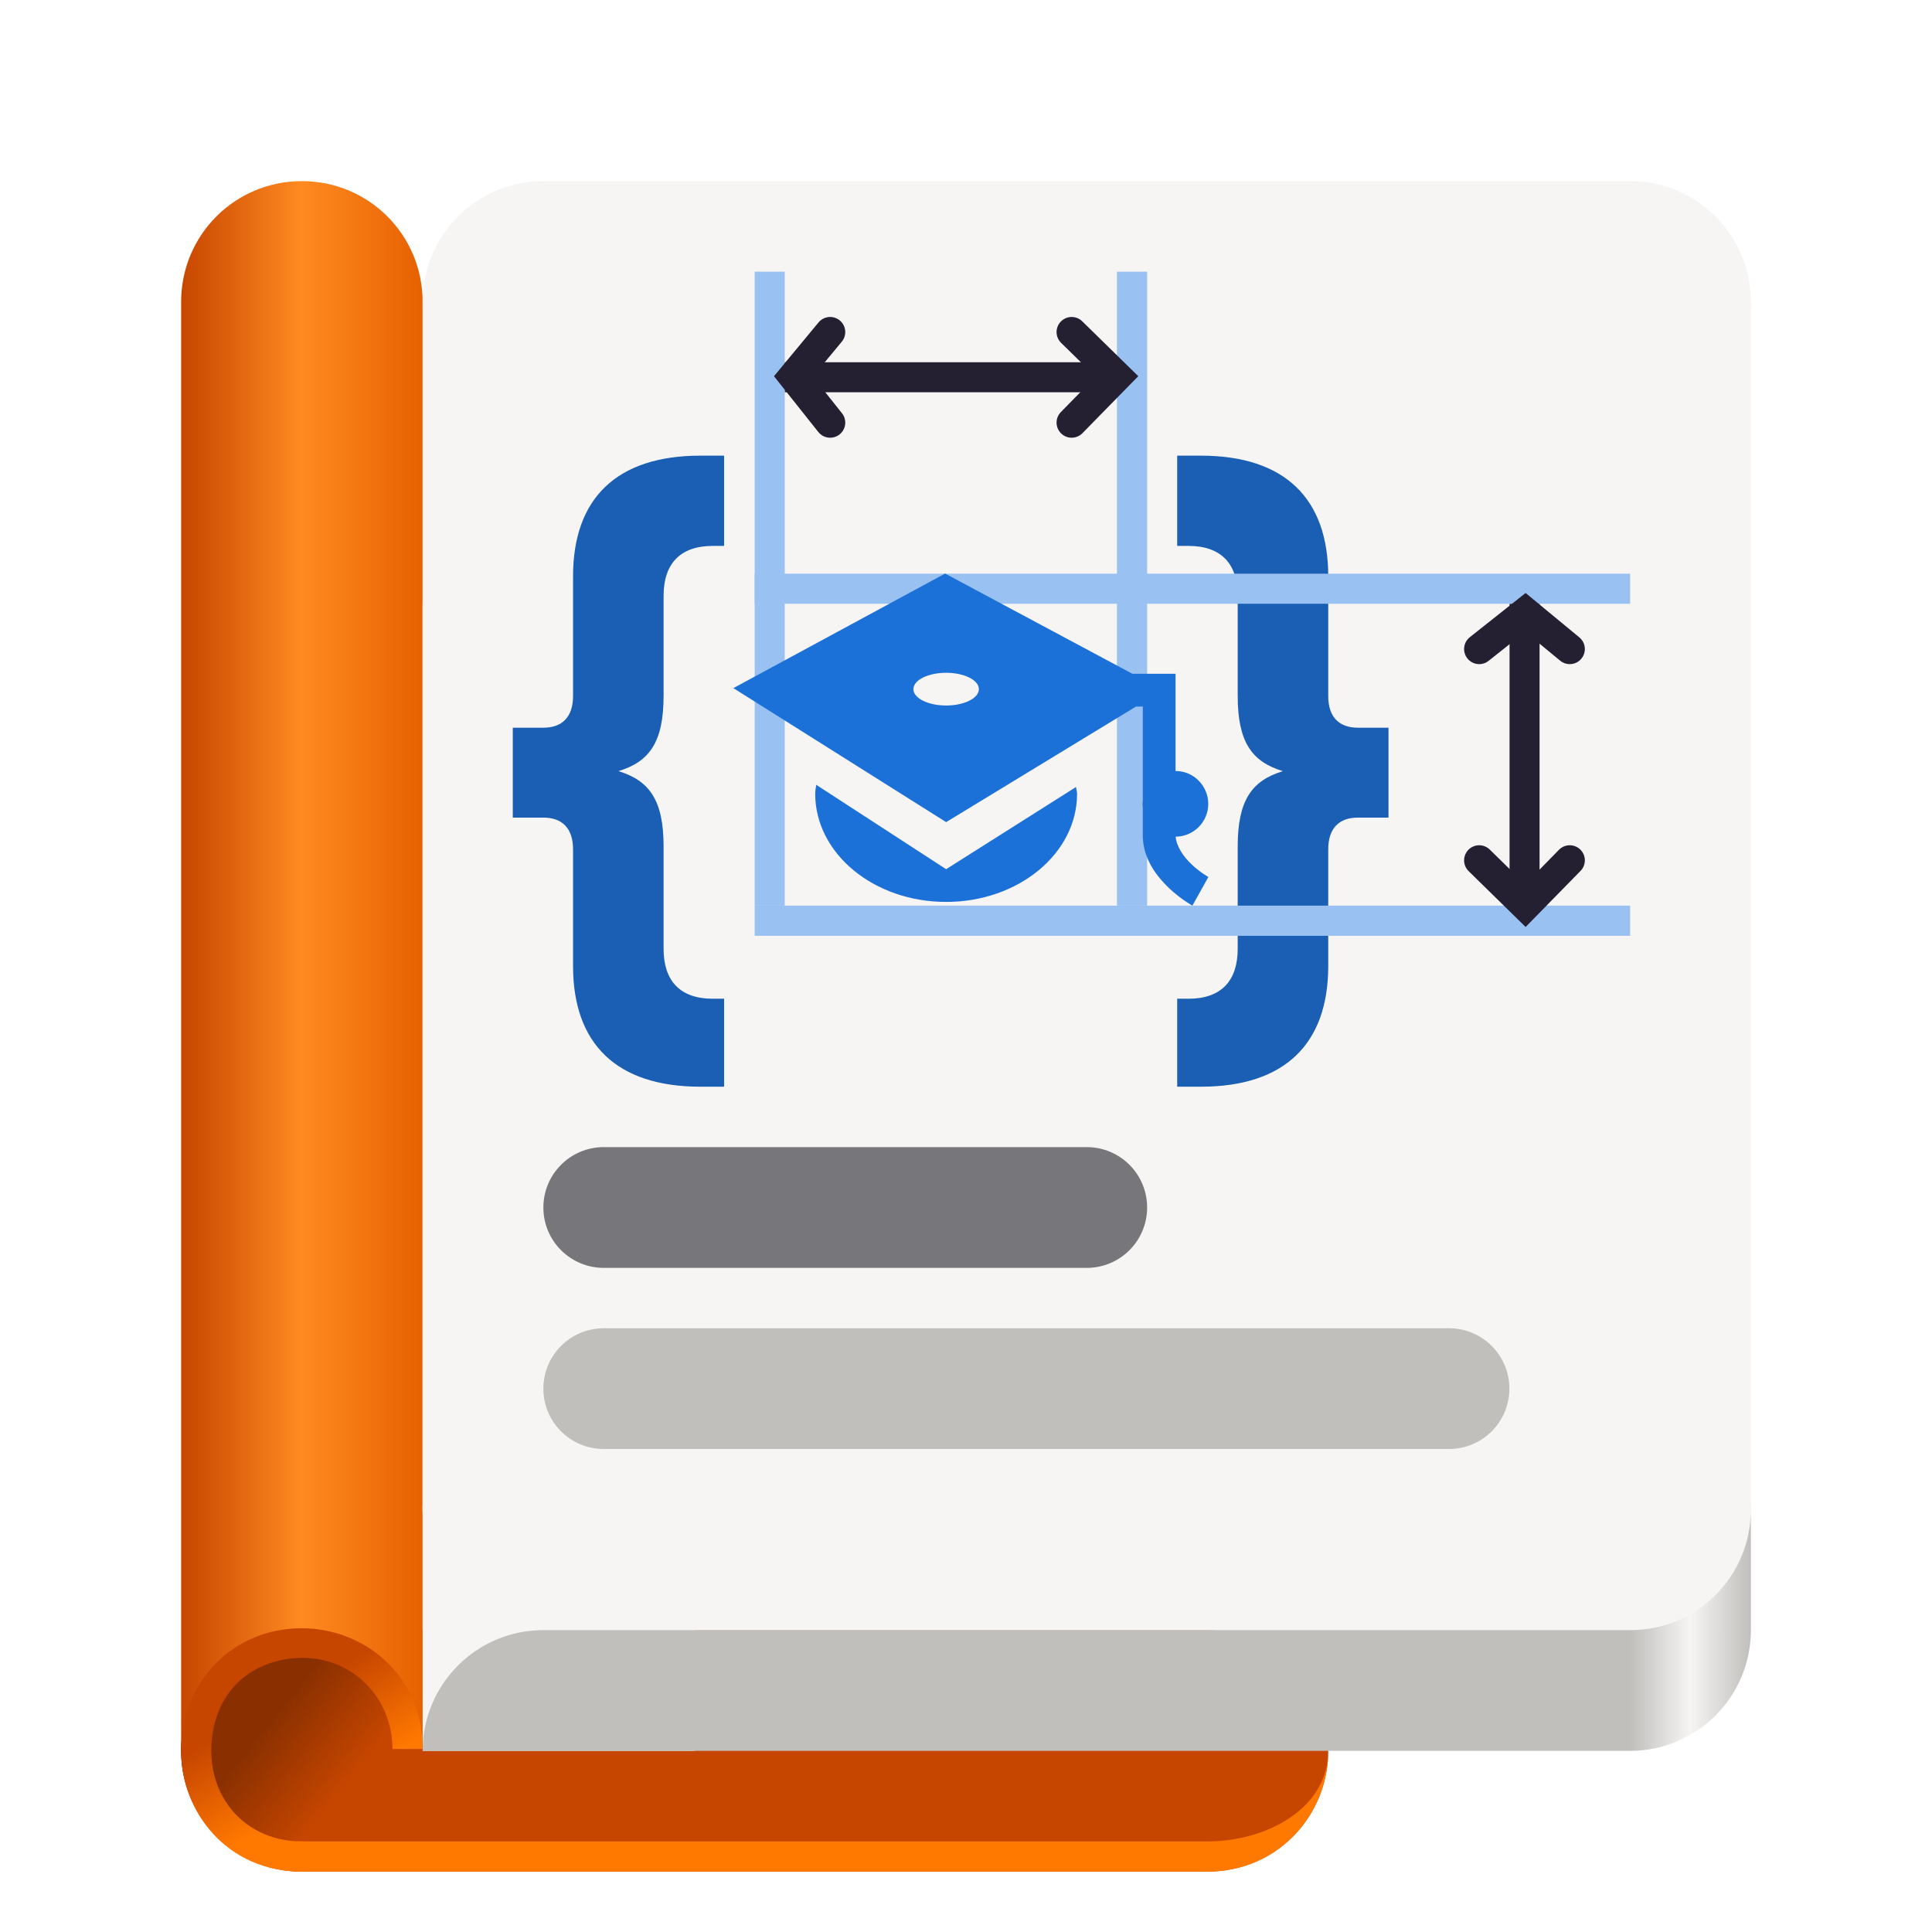
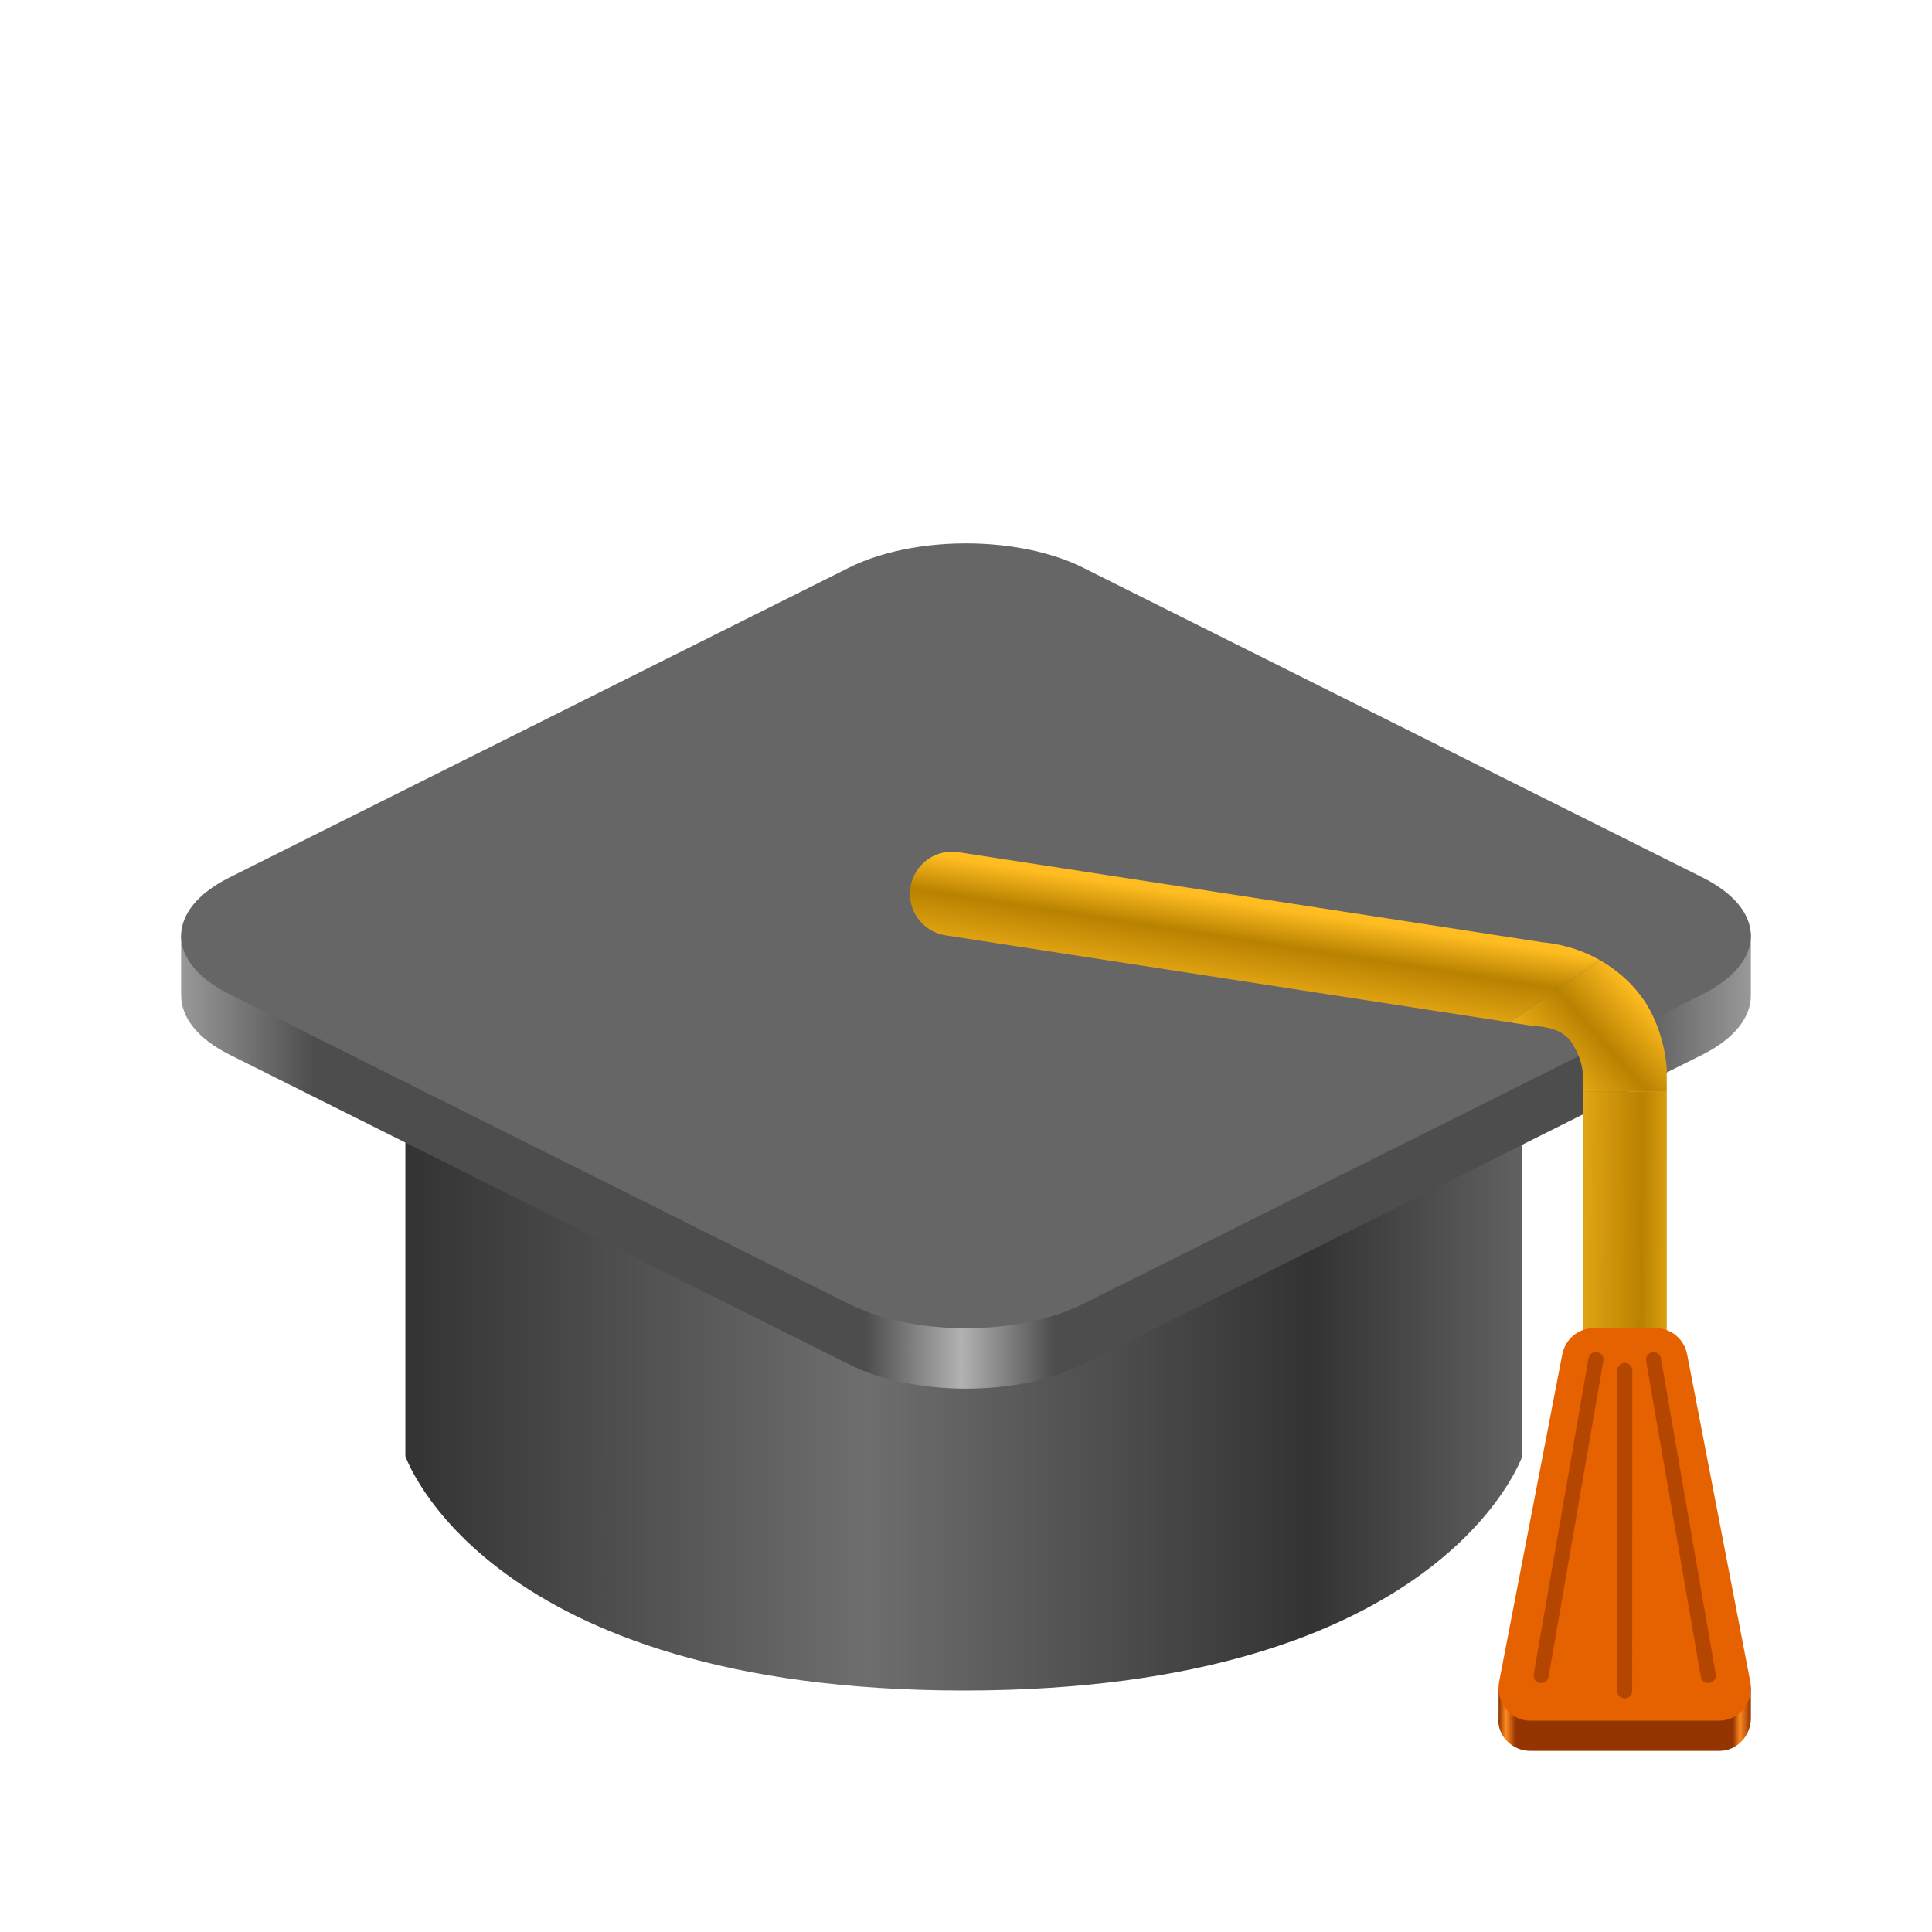
- <svg xmlns="http://www.w3.org/2000/svg" height="128px" viewBox="0 0 128 128" width="128px" version="1.1" id="svg45">
-   <defs id="defs45" />
+ <svg xmlns="http://www.w3.org/2000/svg" xmlns:xlink="http://www.w3.org/1999/xlink" height="128px" viewBox="0 0 128 128" width="128px" version="1.1" id="svg45" xml:space="preserve">
+   <defs id="defs45">
+     <linearGradient id="linearGradient55">
+       <stop style="stop-color:#ffbd21;stop-opacity:1;" offset="0.167" id="stop53" />
+       <stop style="stop-color:#b88100;stop-opacity:1;" offset="0.246" id="stop54" />
+       <stop style="stop-color:#ffbd21;stop-opacity:1;" offset="0.399" id="stop55" />
+     </linearGradient>
+     <linearGradient id="linearGradient51">
+       <stop style="stop-color:#ffbd21;stop-opacity:1;" offset="0.197" id="stop49" />
+       <stop style="stop-color:#b88100;stop-opacity:1;" offset="0.54" id="stop50" />
+       <stop style="stop-color:#ffbd21;stop-opacity:1;" offset="0.808" id="stop51" />
+     </linearGradient>
+     <linearGradient id="linearGradient45">
+       <stop style="stop-color:#ffbd21;stop-opacity:1;" offset="0.197" id="stop45" />
+       <stop style="stop-color:#b88100;stop-opacity:1;" offset="0.251" id="stop47" />
+       <stop style="stop-color:#ffbd21;stop-opacity:1;" offset="0.36" id="stop46" />
+     </linearGradient>
+     <linearGradient id="linearGradient32">
+       <stop style="stop-color:#943400;stop-opacity:1;" offset="0" id="stop32" />
+       <stop style="stop-color:#ff8a21;stop-opacity:1;" offset="0.029" id="stop34" />
+       <stop style="stop-color:#943400;stop-opacity:1;" offset="0.068" id="stop35" />
+       <stop style="stop-color:#943400;stop-opacity:1;" offset="0.929" id="stop36" />
+       <stop style="stop-color:#ff8a21;stop-opacity:1;" offset="0.957" id="stop37" />
+       <stop style="stop-color:#943500;stop-opacity:1;" offset="1" id="stop33" />
+     </linearGradient>
+     <linearGradient id="linearGradient18">
+       <stop style="stop-color:#333333;stop-opacity:1;" offset="0" id="stop19" />
+       <stop style="stop-color:#6e6e6e;stop-opacity:1;" offset="0.413" id="stop21" />
+       <stop style="stop-color:#333333;stop-opacity:1;" offset="0.81" id="stop22" />
+       <stop style="stop-color:#616161;stop-opacity:1;" offset="1" id="stop20" />
+     </linearGradient>
+     <linearGradient id="linearGradient3">
+       <stop style="stop-color:#999999;stop-opacity:1;" offset="0" id="stop12" />
+       <stop style="stop-color:#4d4d4d;stop-opacity:1;" offset="0.085" id="stop14" />
+       <stop style="stop-color:#4d4d4d;stop-opacity:1;" offset="0.436" id="stop15" />
+       <stop style="stop-color:#b2b2b2;stop-opacity:1;" offset="0.497" id="stop16" />
+       <stop style="stop-color:#4d4d4d;stop-opacity:1;" offset="0.556" id="stop17" />
+       <stop style="stop-color:#4d4d4d;stop-opacity:1;" offset="0.912" id="stop18" />
+       <stop style="stop-color:#999999;stop-opacity:1;" offset="1" id="stop13" />
+     </linearGradient>
+     <linearGradient xlink:href="#linearGradient3" id="linearGradient13" x1="-127.569" y1="62.817" x2="-23.569" y2="62.817" gradientUnits="userSpaceOnUse" gradientTransform="translate(139.5686,3.18345)" />
+     <linearGradient xlink:href="#linearGradient18" id="linearGradient20" x1="-112.711" y1="85.145" x2="-38.426" y2="85.145" gradientUnits="userSpaceOnUse" gradientTransform="matrix(0.9961539,0,0,0.9954797,139.1351,5.239593)" />
+     <linearGradient xlink:href="#linearGradient32" id="linearGradient33" x1="-40.286" y1="101.817" x2="-23.569" y2="101.817" gradientUnits="userSpaceOnUse" gradientTransform="matrix(0.9999549,0,0,1,139.5667,1.18345)" />
+     <linearGradient xlink:href="#linearGradient45" id="linearGradient47" x1="-53.836" y1="50.14" x2="-60.752" y2="94.802" gradientUnits="userSpaceOnUse" gradientTransform="translate(139.5686,1.18345)" />
+     <linearGradient xlink:href="#linearGradient51" id="linearGradient52" x1="-40.086" y1="72.191" x2="-29.14" y2="62.414" gradientUnits="userSpaceOnUse" gradientTransform="translate(139.5686,1.18345)" />
+     <linearGradient xlink:href="#linearGradient55" id="linearGradient53" gradientUnits="userSpaceOnUse" x1="-20.072" y1="73.386" x2="-63.492" y2="73.147" gradientTransform="translate(139.5686,1.18345)" />
+   </defs>
  <filter id="a" height="1" width="1" x="0" y="0">
    <feColorMatrix color-interpolation-filters="sRGB" values="0 0 0 0 1 0 0 0 0 1 0 0 0 0 1 0 0 0 1 0" id="feColorMatrix1" />
  </filter>
  <linearGradient id="b" gradientUnits="userSpaceOnUse" x1="12" x2="28" y1="72" y2="72">
    <stop offset="0" stop-color="#c64600" id="stop1" />
    <stop offset="0.5" stop-color="#ff8a21" id="stop2" />
    <stop offset="1" stop-color="#e66100" id="stop3" />
  </linearGradient>
  <linearGradient id="c" gradientUnits="userSpaceOnUse" x1="108" x2="116" y1="106" y2="106">
    <stop offset="0" stop-color="#c0bfbc" id="stop4" />
    <stop offset="0.5" stop-color="#f6f5f4" id="stop5" />
    <stop offset="1" stop-color="#c0bfbc" id="stop6" />
  </linearGradient>
  <linearGradient id="d" gradientTransform="matrix(-0 -1 1 -0 300.0002 100)" gradientUnits="userSpaceOnUse" x1="-20.007" x2="-13.147" y1="-272.836" y2="-281.373">
    <stop offset="0" stop-color="#c64600" id="stop7" />
    <stop offset="0.4" stop-color="#c64600" id="stop8" />
    <stop offset="1" stop-color="#8a3000" id="stop9" />
  </linearGradient>
  <linearGradient id="e" gradientTransform="matrix(0.940909 0 0 0.94091 1.22389 -151.281)" gradientUnits="userSpaceOnUse" x1="18.367" x2="21.996" y1="280.539" y2="286.825">
    <stop offset="0" stop-color="#c64600" id="stop10" />
    <stop offset="1" stop-color="#ff7800" id="stop11" />
  </linearGradient>
  <mask id="f">
    <g filter="url(#a)" id="g11">
      <rect fill-opacity="0.303" height="153.6" width="153.6" x="-12.8" y="-12.8" id="rect11" />
    </g>
  </mask>
  <clipPath id="g">
    <rect height="152" width="192" id="rect12" />
  </clipPath>
  <mask id="h">
    <g filter="url(#a)" id="g13">
      <rect fill-opacity="0.303" height="153.6" width="153.6" x="-12.8" y="-12.8" id="rect13" />
    </g>
  </mask>
  <clipPath id="i">
    <rect height="152" width="192" id="rect14" />
  </clipPath>
-   <path d="m 20 108 h 60 c 4.418 0 8 3.582 8 8 s -3.582 8 -8 8 h -60 c -4.418 0 -8 -3.582 -8 -8 s 3.582 -8 8 -8 z m 0 0" fill="#c64600" id="path14" />
-   <path d="m 20 12 c 4.434 0 8 3.566 8 8 v 96 h -16 v -96 c 0 -4.434 3.566 -8 8 -8 z m 0 0" fill="url(#b)" id="path15" />
-   <g fill="#f6f5f4" id="g18">
-     <path d="m 28 40 h 18 v 76 h -18 z m 0 0" id="path16" />
-     <path d="m 36 92 h 72 c 4.418 0 8 3.582 8 8 s -3.582 8 -8 8 h -72 c -4.418 0 -8 -3.582 -8 -8 s 3.582 -8 8 -8 z m 0 0" id="path17" />
-     <path d="m 28 20 h 88 v 80 h -88 z m 0 0" id="path18" />
-   </g>
-   <path d="m 47.973 30.188 v 5.98 h -0.746 c -2.191 0 -3.262 1.207 -3.262 3.305 v 6.617 c 0 3.082 -0.938 4.375 -2.992 5 c 2.055 0.629 2.992 1.922 2.992 5.004 v 6.77 c 0 2.098 1.07 3.305 3.262 3.305 h 0.746 v 5.828 h -1.566 c -5.582 0 -8.441 -2.859 -8.441 -7.996 v -7.73 c 0 -1.43 -0.758 -2.105 -1.965 -2.102 h -2.027 v -5.957 h 2.027 c 1.207 0 1.965 -0.672 1.965 -2.098 v -7.93 c 0 -5.137 2.859 -7.996 8.441 -7.996 z m 0 0" fill="#1a5fb4" id="path19" />
-   <path d="m 77.992 30.188 v 5.98 h 0.746 c 2.191 0 3.262 1.207 3.262 3.305 v 6.617 c 0 3.082 0.938 4.375 2.992 5 c -2.055 0.629 -2.992 1.922 -2.992 5.004 v 6.77 c 0 2.098 -1.07 3.305 -3.262 3.305 h -0.746 v 5.828 h 1.566 c 5.582 0 8.441 -2.859 8.441 -7.996 v -7.73 c 0 -1.43 0.758 -2.105 1.965 -2.102 h 2.027 v -5.957 h -2.027 c -1.207 0 -1.965 -0.668 -1.965 -2.098 v -7.93 c 0 -5.137 -2.859 -7.996 -8.441 -7.996 z m 0 0" fill="#1a5fb4" id="path20" />
-   <path d="m 36 12 h 72 c 4.418 0 8 3.582 8 8 s -3.582 8 -8 8 h -72 c -4.418 0 -8 -3.582 -8 -8 s 3.582 -8 8 -8 z m 0 0" fill="#f6f5f4" id="path21" />
-   <path d="m 36 92 h 72 c 4.418 0 8 3.582 8 8 s -3.582 8 -8 8 h -72 c -4.418 0 -8 -3.582 -8 -8 s 3.582 -8 8 -8 z m 0 0" fill="#f6f5f4" id="path22" />
-   <path d="m 116 100 c 0 4.434 -3.566 8 -8 8 h -72 c -4.418 0 -8 3.582 -8 8 h 80 c 4.418 0 8 -3.582 8 -8 z m 0 0" fill="url(#c)" id="path23" />
-   <path d="m 20 108 c 4.418 0 8 3.582 8 8 s -3.582 8 -8 8 s -8 -3.582 -8 -8 s 3.582 -8 8 -8 z m 0 0" fill="url(#d)" id="path24" />
-   <path d="m 20 107.875 c -4.531 0 -8 3.488 -8 8.125 c 0 4 3 8 8 8 v -2 c -3.523 0 -6 -2.617 -6 -6 c 0 -3.652 2.414 -6.094 6.012 -6.168 c 3.383 0 5.988 2.66 5.988 6.043 h 2 c 0 -5 -3.984 -8 -8 -8 z m 0 0" fill="url(#e)" id="path25" />
-   <path d="m 19.684 122 h 60.316 c 3.895 0 8 -2.18 8 -6 c 0 4.188 -3.258 8 -8 8 h -60.316 z m 0 0" fill="#ff7800" id="path26" />
-   <path d="m 74 18 v 42 h 2 v -42 z m 0 0" fill="#99c1f1" id="path27" />
-   <path d="m 51.992 18 v 42 h -1.992 v -42 z m 0 0" fill="#99c1f1" id="path28" />
-   <path d="m 55 22 l -2.434 2.938 l 2.434 3.062" fill="none" stroke="#241f31" stroke-linecap="round" stroke-width="2" id="path29" />
-   <path d="m 52 24 v 1.988 h 22 v -1.988 z m 0 0" fill="#241f31" id="path30" />
-   <path d="m 71 22 l 3 2.938 l -3 3.062" fill="none" stroke="#241f31" stroke-linecap="round" stroke-width="2" id="path31" />
-   <path d="m 108 60 h -58 v 2 h 58 z m 0 0" fill="#99c1f1" id="path35" />
-   <path d="m 108 40 h -58 v -1.992 h 58 z m 0 0" fill="#99c1f1" id="path36" />
-   <path d="m 104 43 l -2.938 -2.426 l -3.062 2.426" fill="none" stroke="#241f31" stroke-linecap="round" stroke-width="2" id="path37" />
-   <path d="m 102 40.008 h -1.988 v 19.992 h 1.988 z m 0 0" fill="#241f31" id="path38" />
-   <path d="m 104 57 l -2.938 3 l -3.062 -3" fill="none" stroke="#241f31" stroke-linecap="round" stroke-width="2" id="path39" />
-   <path d="m 40 76 h 32 c 2.211 0 4 1.789 4 4 s -1.789 4 -4 4 h -32 c -2.211 0 -4 -1.789 -4 -4 s 1.789 -4 4 -4 z m 0 0" fill="#77767b" id="path40" />
-   <path d="m 40 88 h 56 c 2.211 0 4 1.789 4 4 s -1.789 4 -4 4 h -56 c -2.211 0 -4 -1.789 -4 -4 s 1.789 -4 4 -4 z m 0 0" fill="#c0bfbc" id="path41" />
  <g mask="url(#f)" id="g43">
    <g clip-path="url(#g)" transform="matrix(1 0 0 1 -8 -16)" id="g42">
      <path d="m 168.469 26 c -0.055 0.004 -0.109 0.012 -0.164 0.031 c -0.012 0.008 -0.027 0.016 -0.043 0.02 c -0.051 0.023 -0.098 0.055 -0.137 0.094 l -0.004 0.004 h -0.004 c -0.035 0.039 -0.066 0.086 -0.09 0.141 c -0.008 0.012 -0.016 0.027 -0.02 0.047 c -0.02 0.051 -0.031 0.105 -0.035 0.16 v 0.004 v 0.004 c 0.004 0.055 0.016 0.113 0.035 0.164 c 0.008 0.016 0.012 0.031 0.02 0.047 c 0.023 0.047 0.051 0.094 0.09 0.137 l 0.004 0.004 l 2.062 2.031 c 0.199 0.195 0.48 0.172 0.676 -0.027 c 0.195 -0.195 0.141 -0.59 0.141 -0.859 v -1 h 5 v 1 c 0 0.219 -0.051 0.688 0.145 0.883 c 0.195 0.195 0.512 0.199 0.707 0.004 l 2.062 -2.031 c 0.195 -0.195 0.199 -0.512 0.004 -0.707 c -0.098 -0.098 -0.234 -0.152 -0.375 -0.145 c -0.016 -0.004 -0.027 -0.004 -0.043 -0.004 z m 0 0" id="path42" />
    </g>
  </g>
  <g mask="url(#h)" id="g45">
    <g clip-path="url(#i)" transform="matrix(1 0 0 1 -8 -16)" id="g44">
      <path d="m 181 24.527 c 0.004 0.055 0.016 0.109 0.035 0.164 c 0.004 0.012 0.012 0.027 0.02 0.043 c 0.023 0.051 0.055 0.094 0.09 0.137 l 0.004 0.004 v 0.004 c 0.043 0.039 0.09 0.07 0.141 0.09 c 0.012 0.008 0.031 0.016 0.047 0.02 c 0.051 0.023 0.105 0.035 0.16 0.035 h 0.004 c 0.059 0 0.113 -0.012 0.168 -0.031 c 0.016 -0.008 0.031 -0.016 0.043 -0.02 c 0.051 -0.023 0.094 -0.055 0.137 -0.09 l 0.008 -0.004 v -0.004 l 2.031 -2.062 c 0.195 -0.195 0.172 -0.477 -0.027 -0.672 c -0.195 -0.195 -0.59 -0.141 -0.859 -0.141 h -1 v -3 h 1 c 0.219 0 0.688 0.051 0.883 -0.145 c 0.195 -0.195 0.199 -0.512 0.004 -0.707 l -2.031 -2.062 c -0.195 -0.195 -0.512 -0.199 -0.707 -0.004 c -0.098 0.098 -0.152 0.234 -0.145 0.375 c -0.004 0.016 -0.004 0.027 -0.004 0.043 v 8.027 h -0.004 z m 0 0" id="path43" />
    </g>
  </g>
-   <path d="m 62.616,38 -14.028,7.59 14.096,8.878 12.58,-7.658 h 0.449 v 6.226 c -0.009,0.068 -0.017,0.144 -0.017,0.22 0,0.076 0.009,0.152 0.017,0.229 v 1.982 c 0.059,1.508 0.957,2.626 1.737,3.372 C 78.229,59.576 79,60 79,60 l 1.059,-1.898 c 0,0 -0.551,-0.305 -1.118,-0.839 -0.551,-0.525 -1,-1.194 -1.05,-1.83 1.194,-0.008 2.16,-0.983 2.16,-2.177 -0.009,-1.203 -0.974,-2.177 -2.169,-2.177 v -6.438 h -2.855 z m 0.068,6.574 c 1.194,0 2.169,0.483 2.169,1.084 0,0.601 -0.974,1.084 -2.169,1.084 -1.194,0 -2.169,-0.483 -2.169,-1.084 0,-0.601 0.974,-1.084 2.169,-1.084 z m -8.607,7.421 c -0.025,0.195 -0.068,0.39 -0.068,0.593 0,3.956 3.88,7.167 8.675,7.167 4.795,0 8.675,-3.211 8.675,-7.167 0,-0.152 -0.059,-0.296 -0.068,-0.449 l -8.607,5.447 z m 0,0" fill="#222222" id="path1" style="fill:#1c71d8;fill-opacity:1;stroke-width:2.169" />
+   <path style="fill:url(#linearGradient20);stroke-width:1.849" d="m 100.857,68 h -74 v 28.471 c 0,0 5.286,15.529 37,15.529 31.714,0 37,-15.529 37,-15.529 z" id="path2" />
+   <path style="fill:url(#linearGradient13);stroke-width:1.857" d="m 65.223,40.035 c 2.461,0.138 4.756,0.689 6.509,1.564 L 112.802,62.137 c 1.801,0.902 3.198,-1.366 3.198,-0.159 l -2.1e-4,3.983 c -7e-5,1.412 -1.045,2.828 -3.198,3.906 L 71.732,90.4 c -4.272,2.134 -11.192,2.134 -15.464,0 L 15.198,69.867 c -2.161,-1.082 -3.198,-2.504 -3.198,-3.922 l -5.7e-4,-3.936 c -1.6e-4,-1.08 1.659,0.899 3.198,0.128 L 56.268,41.599 c 2.354,-1.175 5.65,-1.75 8.955,-1.564 z" id="path3" />
+   <path style="fill:#666666;stroke-width:1.857" d="m 65.223,36.035 a 10.94,5.47 0 0 1 6.509,1.564 L 112.802,58.137 a 10.94,5.47 0 0 1 0,7.73 L 71.732,86.4 a 10.94,5.47 0 0 1 -15.464,0 L 15.198,65.867 a 10.94,5.47 0 0 1 0,-7.73 L 56.268,37.599 a 10.94,5.47 0 0 1 8.955,-1.564 z" id="path4" />
+   <path id="path6" style="fill:url(#linearGradient53);stroke:none;stroke-linecap:round;stroke-linejoin:round" d="m 110.428,72.34 h -5.57 v 20.861 a 2.786,2.786 0 0 0 2.785,2.785 2.786,2.786 0 0 0 2.785,-2.785 z" />
+   <path id="path48" style="fill:url(#linearGradient47);stroke-linecap:round;stroke-linejoin:round" d="m 105.973,63.598 c -1.069,-0.603 -2.341,-1.04 -3.807,-1.172 L 63.496,56.461 a 2.786,2.786 0 0 0 -3.178,2.328 2.786,2.786 0 0 0 2.328,3.18 l 37.361,5.762 z" />
+   <path id="path49" style="fill:url(#linearGradient52);stroke-linecap:round;stroke-linejoin:round" d="m 105.973,63.598 -5.965,4.133 1.338,0.207 a 2.786,2.786 0 0 0 0.232,0.025 c 1.999,0.138 2.409,0.812 2.824,1.586 0.415,0.774 0.455,1.506 0.455,1.506 v 1.285 h 5.57 v -1.357 a 2.786,2.786 0 0 0 0,-0.072 c 0,0 -0.03,-1.97 -1.117,-3.996 -0.635,-1.184 -1.766,-2.43 -3.338,-3.316 z" />
+   <path style="fill:url(#linearGradient33);stroke-width:1.857" d="m 109.731,90 c 0.997,3.67e-4 1.854,0.73 2.049,1.743 l 4.22,20.081 7e-4,2.004 c 4.1e-4,1.171 -0.91,2.172 -2.09,2.172 h -12.538 c -1.177,-4.8e-4 -2.201,-1.002 -2.09,-2.164 l 0.002,-1.924 4.218,-20.169 c 0.195,-1.013 1.052,-1.743 2.049,-1.743 z" id="path32" />
+   <path style="fill:#e66100;fill-opacity:1;stroke-width:1.857" d="m 109.731,88 a 2.09,2.167 0 0 1 2.049,1.743 l 4.18,21.667 A 2.09,2.167 0 0 1 113.911,114 h -12.539 a 2.09,2.167 0 0 1 -2.049,-2.59 L 103.503,89.744 a 2.09,2.167 0 0 1 2.049,-1.743 z" id="path7" />
+   <path id="path45" style="opacity:0.6;fill:#943400;fill-opacity:1;stroke-width:0.125" d="m 108.137,112.02 0.009,-21.22 c 1.4e-4,-0.276 -0.223,-0.5 -0.5,-0.5 -0.276,-1.39e-4 -0.5,0.223 -0.5,0.5 l -0.009,21.22 c -1.4e-4,0.276 0.223,0.5 0.5,0.5 0.276,4e-5 0.5,-0.223 0.5,-0.5 z m 5.535,-1.092 -3.628,-20.928 c -0.044,-0.273 -0.301,-0.458 -0.573,-0.414 -0.273,0.044 -0.461,0.301 -0.414,0.573 l 3.628,20.928 c 0.044,0.273 0.301,0.458 0.573,0.414 0.273,-0.044 0.461,-0.301 0.414,-0.573 z m -12.06,0 3.628,-20.928 c 0.044,-0.273 0.301,-0.458 0.573,-0.414 0.273,0.044 0.461,0.301 0.414,0.573 l -3.628,20.928 c -0.044,0.273 -0.301,0.458 -0.573,0.414 -0.273,-0.044 -0.461,-0.301 -0.414,-0.573 z" />
</svg>
